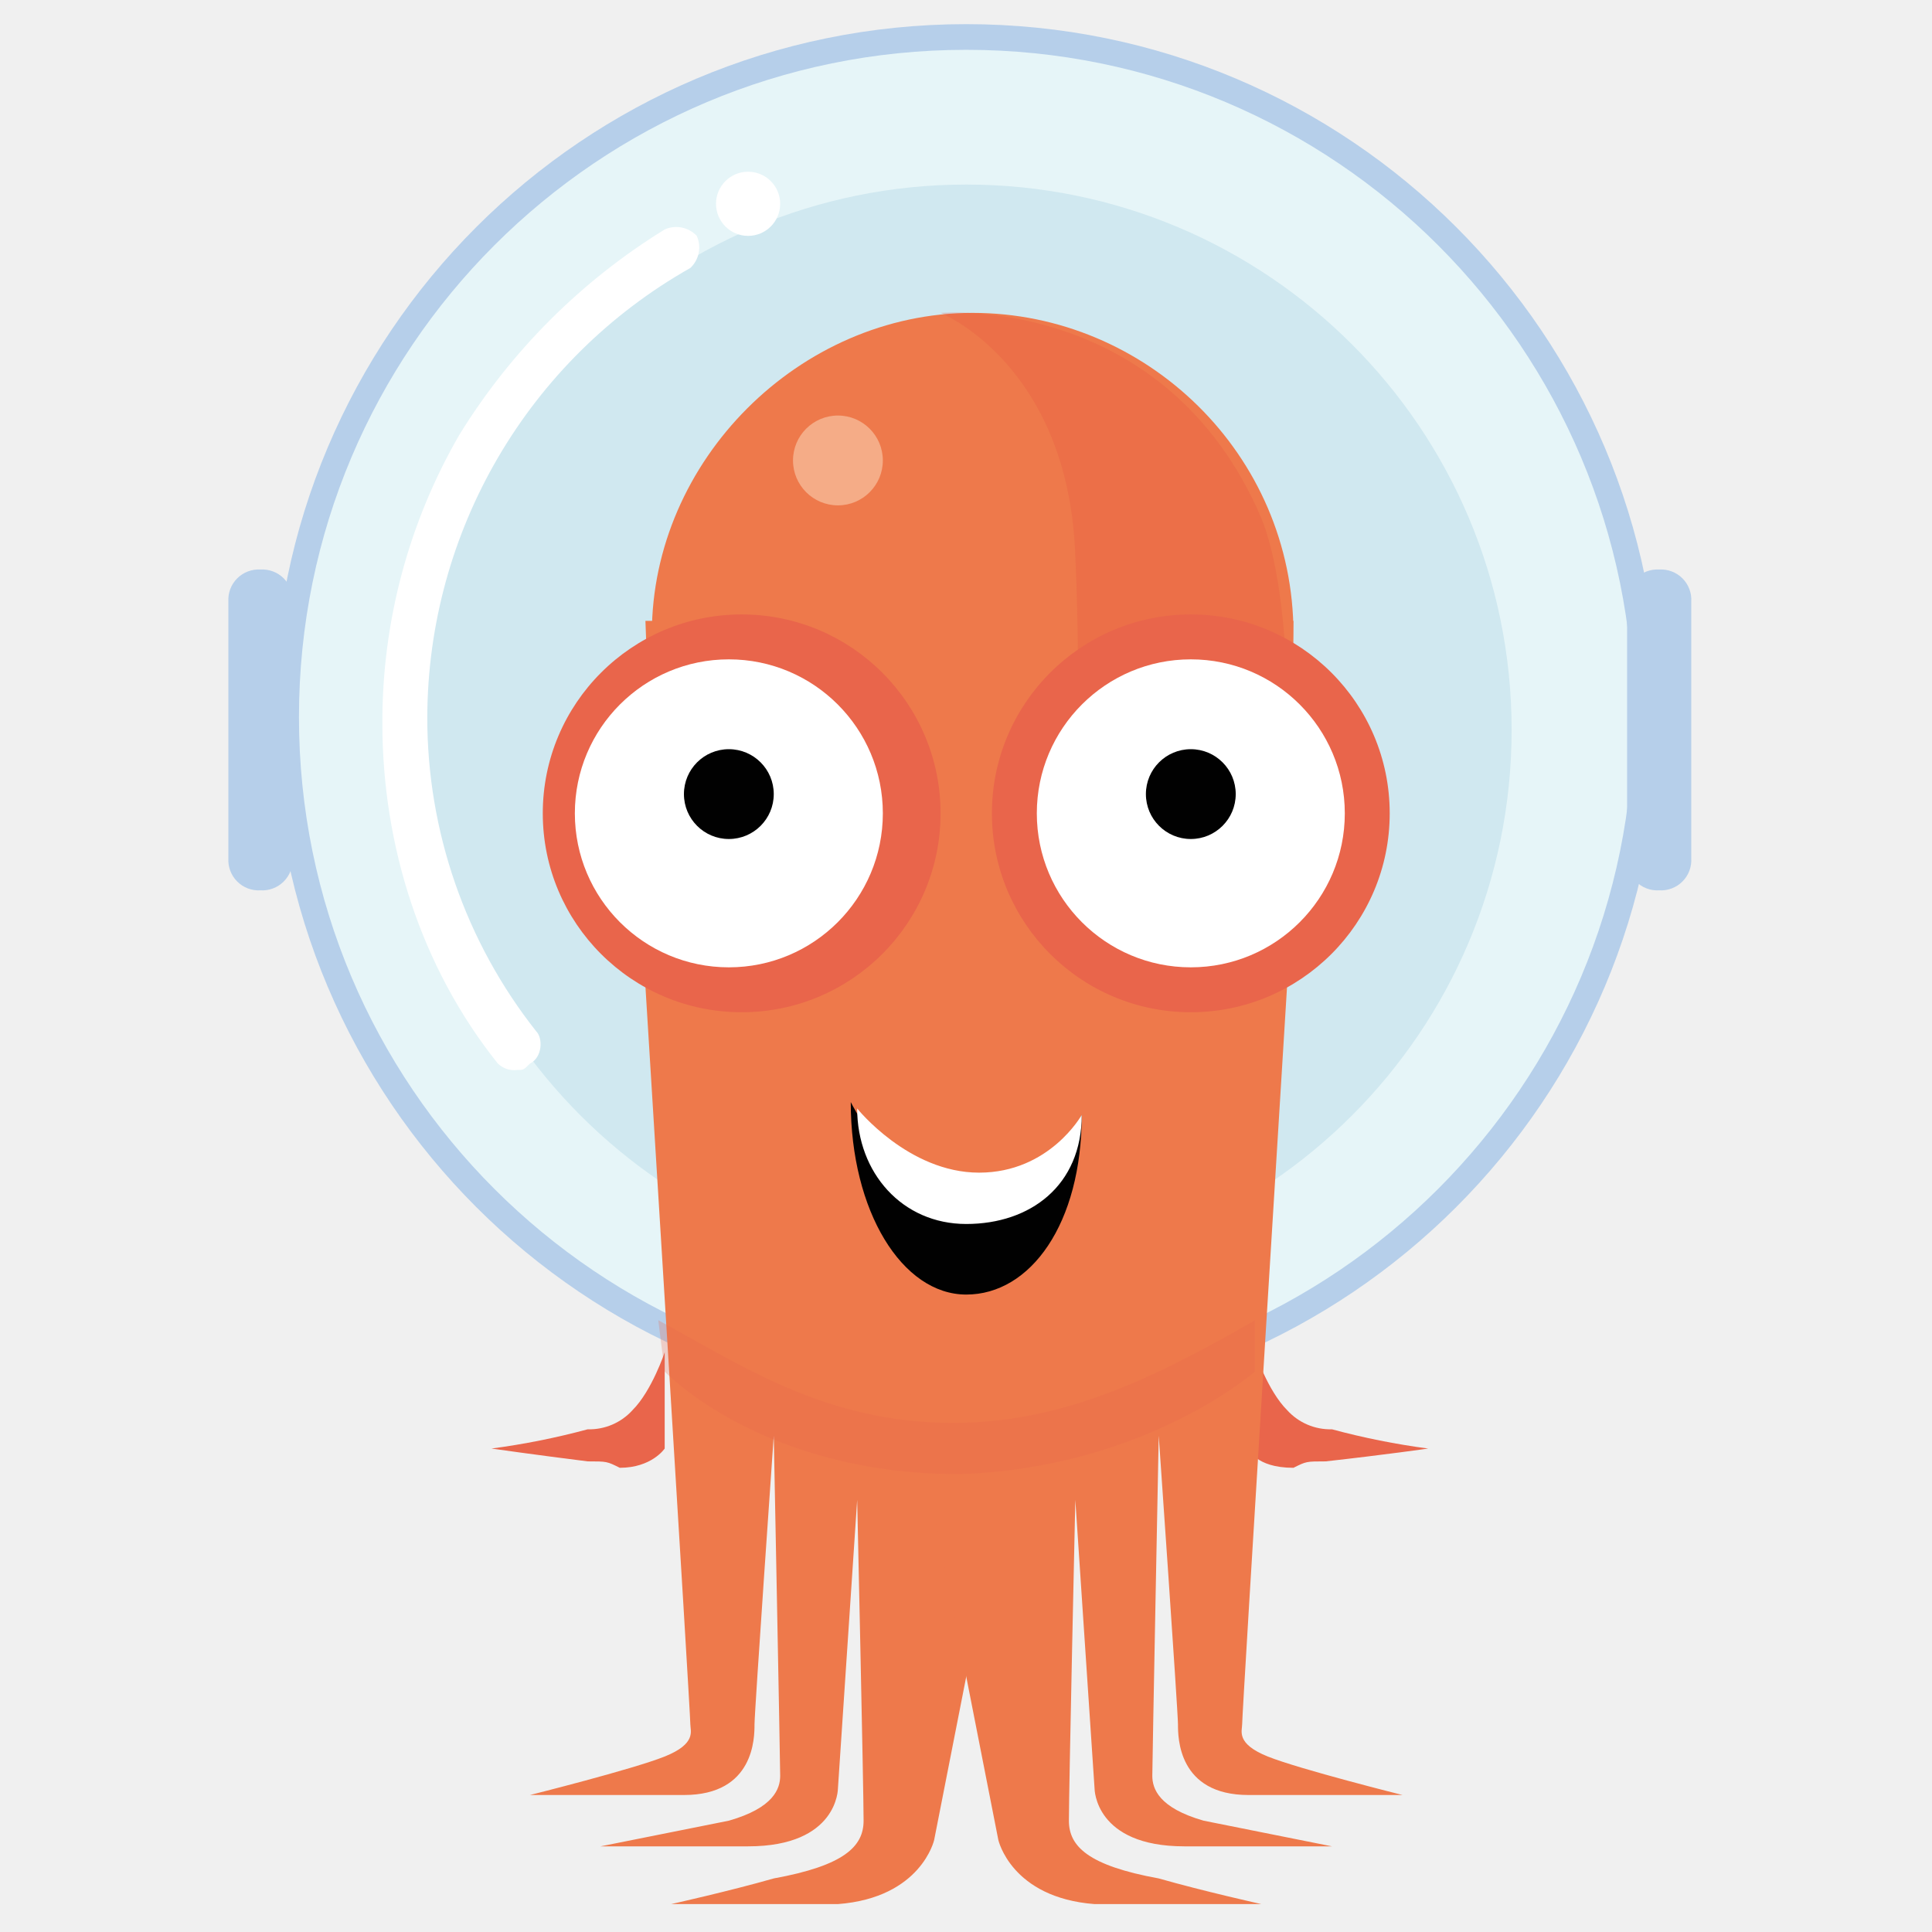
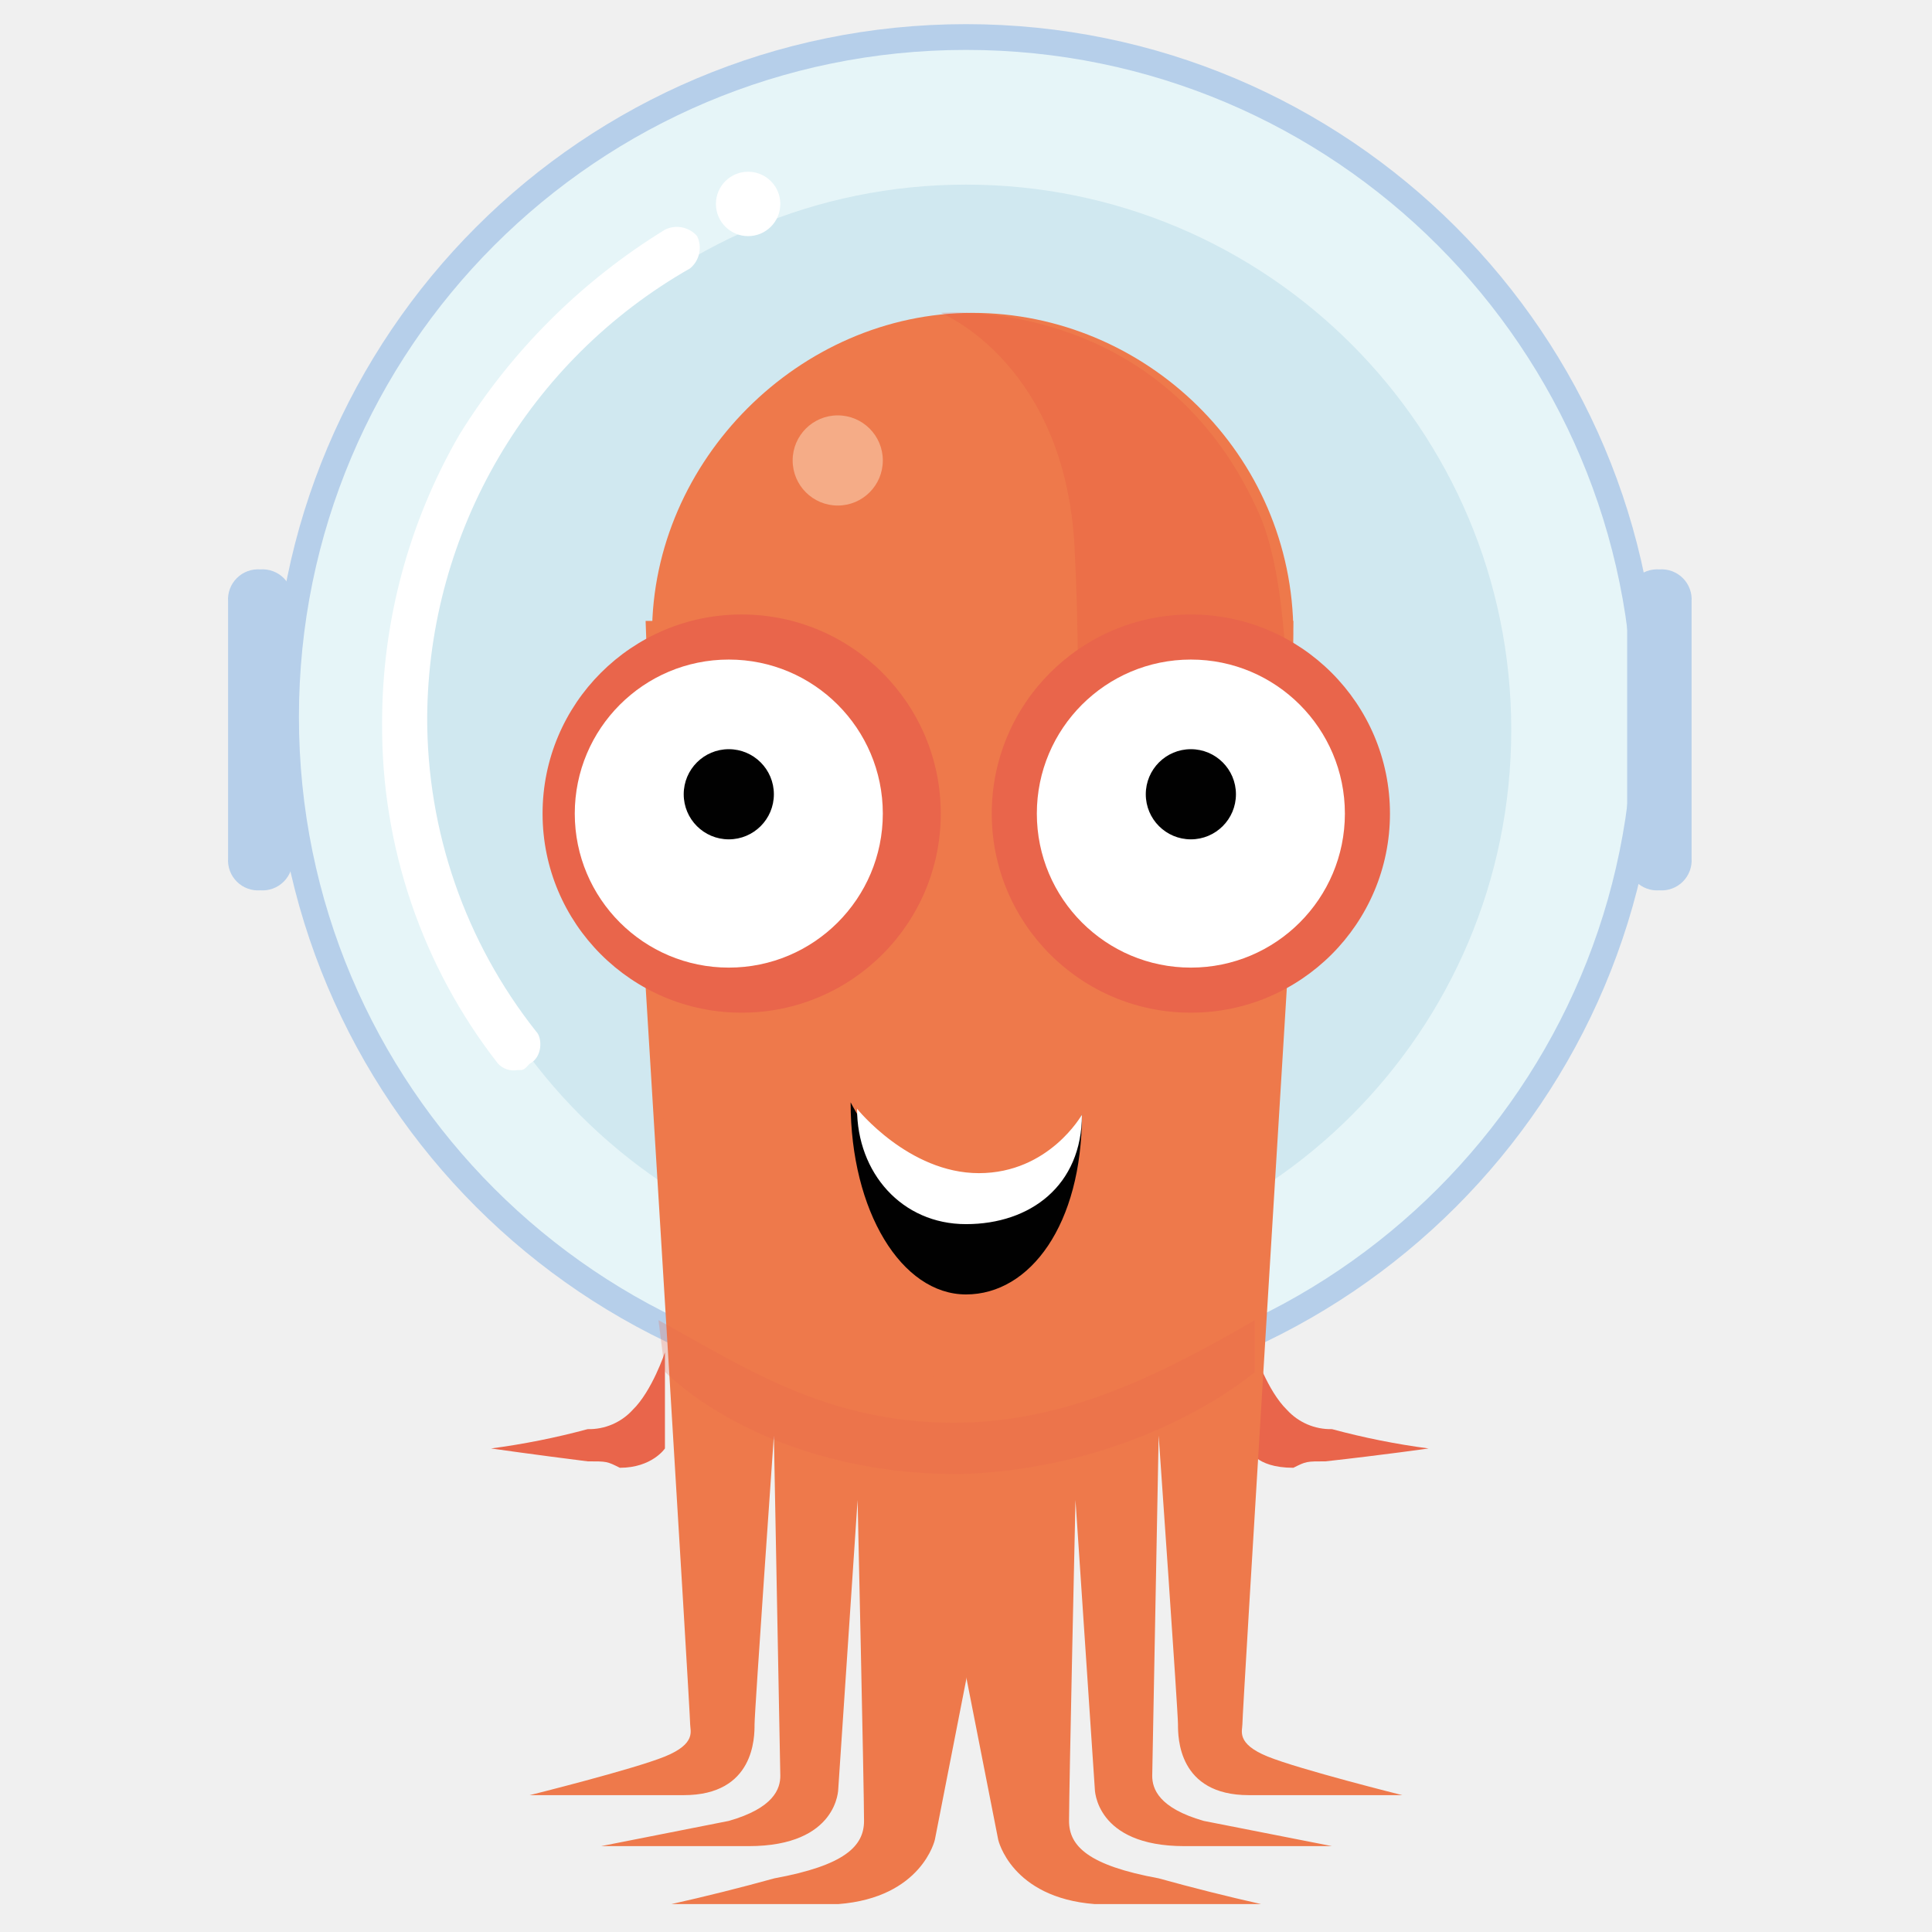
<svg xmlns="http://www.w3.org/2000/svg" id="Layer_1" data-name="Layer 1" viewBox="0 0 360 360">
  <defs>
-     <style>.cls-1{fill:none;}.cls-2{fill:#e9654b;}.cls-3{fill:#b6cfea;}.cls-4{fill:#e6f5f8;}.cls-5{fill:#d0e8f0;}.cls-6{fill:#ee794b;}.cls-7{clip-path:url(#clip-path);}.cls-8{opacity:0.22;}.cls-9{fill:#e34e3b;}.cls-10{opacity:0.5;}.cls-11{fill:#fbdfc3;}.cls-12{fill:#010101;}.cls-13{fill:#fff;}.cls-14{opacity:0.25;}</style>
    <clipPath id="clip-path">
-       <polyline class="cls-1" points="241.019 115.687 233.846 279.479 126.245 279.479 120.267 115.687" />
+       <path d="m241 115.7-7.2 163.8H126.2l-5.9-163.8" style="fill:none" />
    </clipPath>
+     <style>.cls-2{fill:#e9654b}.cls-3{fill:#b6cfea}.cls-6{fill:#ee794b}.cls-12{fill:#010101}.cls-13{fill:#fff}</style>
  </defs>
-   <path class="cls-2" d="M123.854,251.982s-2.391,7.173-5.978,10.76a10.854,10.854,0,0,1-8.369,3.587A138.606,138.606,0,0,1,91.574,269.915s8.369,1.196,17.933,2.391c3.587,0,3.587,0,5.978,1.196,5.978,0,8.369-3.587,8.369-3.587Z" />
-   <path class="cls-2" d="M233.846,251.982s2.391,7.173,5.978,10.76a10.854,10.854,0,0,0,8.369,3.587,138.606,138.606,0,0,0,17.933,3.587s-8.369,1.196-19.129,2.391c-3.587,0-3.587,0-5.978,1.196-7.173,0-8.369-3.587-8.369-3.587Z" />
-   <circle class="cls-3" cx="180.046" cy="133.621" r="129.121" />
-   <circle class="cls-4" cx="180.046" cy="133.621" r="124.339" />
-   <circle class="cls-5" cx="180.046" cy="136.012" r="101.623" />
+   <path d="M123.9 252s-2.4 7.2-6 10.7a11 11 0 0 1-8.4 3.6 139 139 0 0 1-18 3.6s8.4 1.2 18 2.4c3.6 0 3.6 0 6 1.2 6 0 8.4-3.6 8.4-3.6Zm109.9 0s2.4 7.2 6 10.7a11 11 0 0 0 8.4 3.6 139 139 0 0 0 18 3.6s-8.4 1.2-19.2 2.4c-3.6 0-3.6 0-6 1.2-7.2 0-8.3-3.6-8.3-3.6Z" class="cls-2" />
+   <circle cx="180" cy="133.6" r="129.1" class="cls-3" />
+   <circle cx="180" cy="133.6" r="124.3" style="fill:#e6f5f8" />
+   <circle cx="180" cy="136" r="101.6" style="fill:#d0e8f0" />
  <g id="Body">
-     <path class="cls-6" d="M120.267,183.834s8.369,135.099,8.369,137.49c0,1.196,1.196,3.587-4.782,5.978s-25.107,7.173-25.107,7.173h28.694c13.151,0,13.151-10.76,13.151-13.151s3.587-53.8,3.587-53.8,1.196,60.974,1.196,63.365-1.196,5.978-9.565,8.369c-5.978,1.196-23.911,4.782-23.911,4.782h27.498c16.738,0,16.738-10.76,16.738-10.76l3.587-53.8s1.196,53.8,1.196,59.778c0,4.782-3.587,8.369-16.738,10.76-8.369,2.391-19.129,4.782-19.129,4.782h31.085c15.542-1.196,17.933-11.956,17.933-11.956l26.302-133.903Z" />
-     <path class="cls-6" d="M239.824,183.834s-8.369,135.099-8.369,137.49c0,1.196-1.196,3.587,4.782,5.978s25.107,7.173,25.107,7.173H232.65c-13.151,0-13.151-10.76-13.151-13.151s-3.587-53.8-3.587-53.8-1.196,60.974-1.196,63.365,1.196,5.978,9.564,8.369c5.978,1.196,23.911,4.782,23.911,4.782H220.695c-16.738,0-16.738-10.76-16.738-10.76l-3.587-53.8s-1.196,53.8-1.196,59.778c0,4.782,3.587,8.369,16.738,10.76,8.369,2.391,19.129,4.782,19.129,4.782H203.957c-15.542-1.196-17.933-11.956-17.933-11.956L159.721,208.941Z" />
-     <path class="cls-6" d="M241.019,118.079c0,33.476-27.498,59.778-59.778,59.778S121.463,150.359,121.463,118.079s27.498-59.778,59.778-59.778S241.019,84.603,241.019,118.079Z" />
-     <g class="cls-7">
-       <circle class="cls-6" cx="181.241" cy="150.359" r="106.405" />
-     </g>
-     <g class="cls-8">
-       <path class="cls-9" d="M237.433,183.834s7.173-63.365-2.391-87.276c-17.933-41.845-59.778-38.258-59.778-38.258s23.911,9.565,25.107,45.431c1.196,25.107,0,62.169,0,62.169Z" />
+     <path d="M120.3 183.8s8.3 135.1 8.3 137.5c0 1.2 1.2 3.6-4.7 6s-25.2 7.2-25.2 7.2h28.7c13.2 0 13.2-10.8 13.2-13.2s3.6-53.8 3.6-53.8l1.2 63.4c0 2.4-1.2 6-9.6 8.4L112 344h27.5c16.7 0 16.7-10.7 16.7-10.7l3.6-53.8s1.2 53.8 1.2 59.8c0 4.7-3.6 8.3-16.7 10.7a398 398 0 0 1-19.2 4.8h31.1c15.6-1.2 18-12 18-12L200.4 209Z" class="cls-6" />
+     <path d="M239.8 183.8s-8.3 135.1-8.3 137.5c0 1.2-1.2 3.6 4.7 6s25.1 7.2 25.1 7.2h-28.6c-13.2 0-13.2-10.8-13.2-13.2s-3.6-53.8-3.6-53.8l-1.2 63.4c0 2.4 1.2 6 9.6 8.4l23.9 4.7h-27.5c-16.7 0-16.7-10.7-16.7-10.7l-3.6-53.8s-1.2 53.8-1.2 59.8c0 4.7 3.6 8.3 16.7 10.7a398 398 0 0 0 19.1 4.8h-31c-15.6-1.2-18-12-18-12L159.7 209ZM241 118c0 33.6-27.5 59.9-59.8 59.9s-59.7-27.5-59.7-59.8 27.5-59.8 59.7-59.8S241 84.6 241 118.1" class="cls-6" />
+     <circle cx="181.2" cy="150.4" r="106.4" class="cls-6" style="clip-path:url(#clip-path)" />
+     <g style="opacity:.22">
+       <path d="M237.4 183.8s7.2-63.3-2.4-87.2c-17.9-41.9-59.7-38.3-59.7-38.3s23.9 9.6 25 45.4c1.3 25.1 0 62.2 0 62.2Z" style="fill:#e34e3b" />
    </g>
  </g>
  <g id="Face">
-     <g class="cls-10">
-       <circle class="cls-11" cx="156.134" cy="85.798" r="8.369" />
+     <g style="opacity:.5">
+       <circle cx="156.1" cy="85.8" r="8.4" style="fill:#fbdfc3" />
    </g>
-     <path class="cls-12" d="M201.566,207.746c0,20.325-9.565,33.476-21.52,33.476s-21.52-15.542-21.52-35.867c0,0,9.564,19.129,22.716,19.129S201.566,207.746,201.566,207.746Z" />
-     <path class="cls-13" d="M201.566,207.746c0,13.151-9.565,20.325-21.52,20.325S159.721,218.506,159.721,206.55c0,0,9.565,11.956,22.716,11.956S201.566,207.746,201.566,207.746Z" />
-     <circle class="cls-2" cx="221.89" cy="151.554" r="37.062" />
-     <circle class="cls-2" cx="138.201" cy="151.554" r="37.062" />
-     <circle class="cls-13" cx="221.89" cy="151.554" r="28.694" />
-     <circle class="cls-13" cx="135.81" cy="151.554" r="28.694" />
-     <circle class="cls-12" cx="135.81" cy="147.968" r="8.369" />
-     <circle class="cls-12" cx="221.89" cy="147.968" r="8.369" />
+     <path d="M201.6 207.7c0 20.4-9.6 33.5-21.6 33.5s-21.5-15.5-21.5-35.8c0 0 9.6 19 22.7 19s20.4-16.7 20.4-16.7" class="cls-12" />
+     <path d="M201.6 207.7c0 13.2-9.6 20.4-21.6 20.4s-20.3-9.6-20.3-21.5c0 0 9.6 12 22.7 12s19.2-10.9 19.2-10.9" class="cls-13" />
+     <circle cx="221.9" cy="151.6" r="37.1" class="cls-2" />
+     <circle cx="138.2" cy="151.6" r="37.1" class="cls-2" />
+     <circle cx="221.9" cy="151.6" r="28.7" class="cls-13" />
+     <circle cx="135.8" cy="151.6" r="28.7" class="cls-13" />
+     <circle cx="135.8" cy="148" r="8.4" class="cls-12" />
+     <circle cx="221.9" cy="148" r="8.4" class="cls-12" />
  </g>
-   <path class="cls-3" d="M48.534,165.901h0a5.648,5.648,0,0,1-5.978-5.978V112.101a5.648,5.648,0,0,1,5.978-5.978h0a5.648,5.648,0,0,1,5.978,5.978V159.923A5.648,5.648,0,0,1,48.534,165.901Z" />
-   <path class="cls-3" d="M309.166,165.901h0a5.648,5.648,0,0,1-5.978-5.978V112.101a5.648,5.648,0,0,1,5.978-5.978h0a5.648,5.648,0,0,1,5.978,5.978V159.923A5.648,5.648,0,0,1,309.166,165.901Z" />
-   <circle class="cls-13" cx="139.396" cy="37.976" r="5.978" />
-   <path class="cls-13" d="M96.356,199.377a4.392,4.392,0,0,1-3.587-1.196c-14.347-17.933-21.52-40.649-21.52-63.365A106.683,106.683,0,0,1,85.596,81.016a117.009,117.009,0,0,1,38.258-38.258,5.257,5.257,0,0,1,5.978,1.196,5.257,5.257,0,0,1-1.196,5.978A96.496,96.496,0,0,0,79.618,133.621a94.222,94.222,0,0,0,20.325,58.583c1.196,1.196,1.196,4.782-1.196,5.978C97.552,199.377,97.552,199.377,96.356,199.377Z" />
-   <g class="cls-14">
-     <path class="cls-2" d="M233.846,255.568v-9.565c-16.738,9.565-34.671,19.129-56.191,19.129-23.911,0-39.454-10.76-54.996-19.129l1.196,9.565s17.933,19.129,54.996,19.129C213.521,273.502,233.846,255.568,233.846,255.568Z" />
-   </g>
+   <path d="M48.5 165.9a5.6 5.6 0 0 1-6-6v-47.8a5.6 5.6 0 0 1 6-6 5.6 5.6 0 0 1 6 6v47.8a5.6 5.6 0 0 1-6 6m260.7 0a5.6 5.6 0 0 1-6-6v-47.8a5.6 5.6 0 0 1 6-6 5.6 5.6 0 0 1 6 6v47.8a5.6 5.6 0 0 1-6 6" class="cls-3" />
+   <circle cx="139.4" cy="38" r="6" class="cls-13" />
+   <path d="M96.4 199.4a4 4 0 0 1-3.6-1.2 102 102 0 0 1-21.6-63.4A107 107 0 0 1 85.6 81a117 117 0 0 1 38.3-38.2 5 5 0 0 1 6 1.2 5 5 0 0 1-1.3 6 97 97 0 0 0-49 83.6 94 94 0 0 0 20.3 58.6c1.2 1.2 1.2 4.8-1.2 6-1.1 1.2-1.1 1.2-2.3 1.2" class="cls-13" />
+   <path d="M233.8 255.6V246c-16.7 9.6-34.6 19.1-56.1 19.1-24 0-39.5-10.7-55-19.1l1.2 9.6s17.9 19.1 55 19.1c34.6-1.2 55-19.1 55-19.1" class="cls-2" style="opacity:.25" />
</svg>
